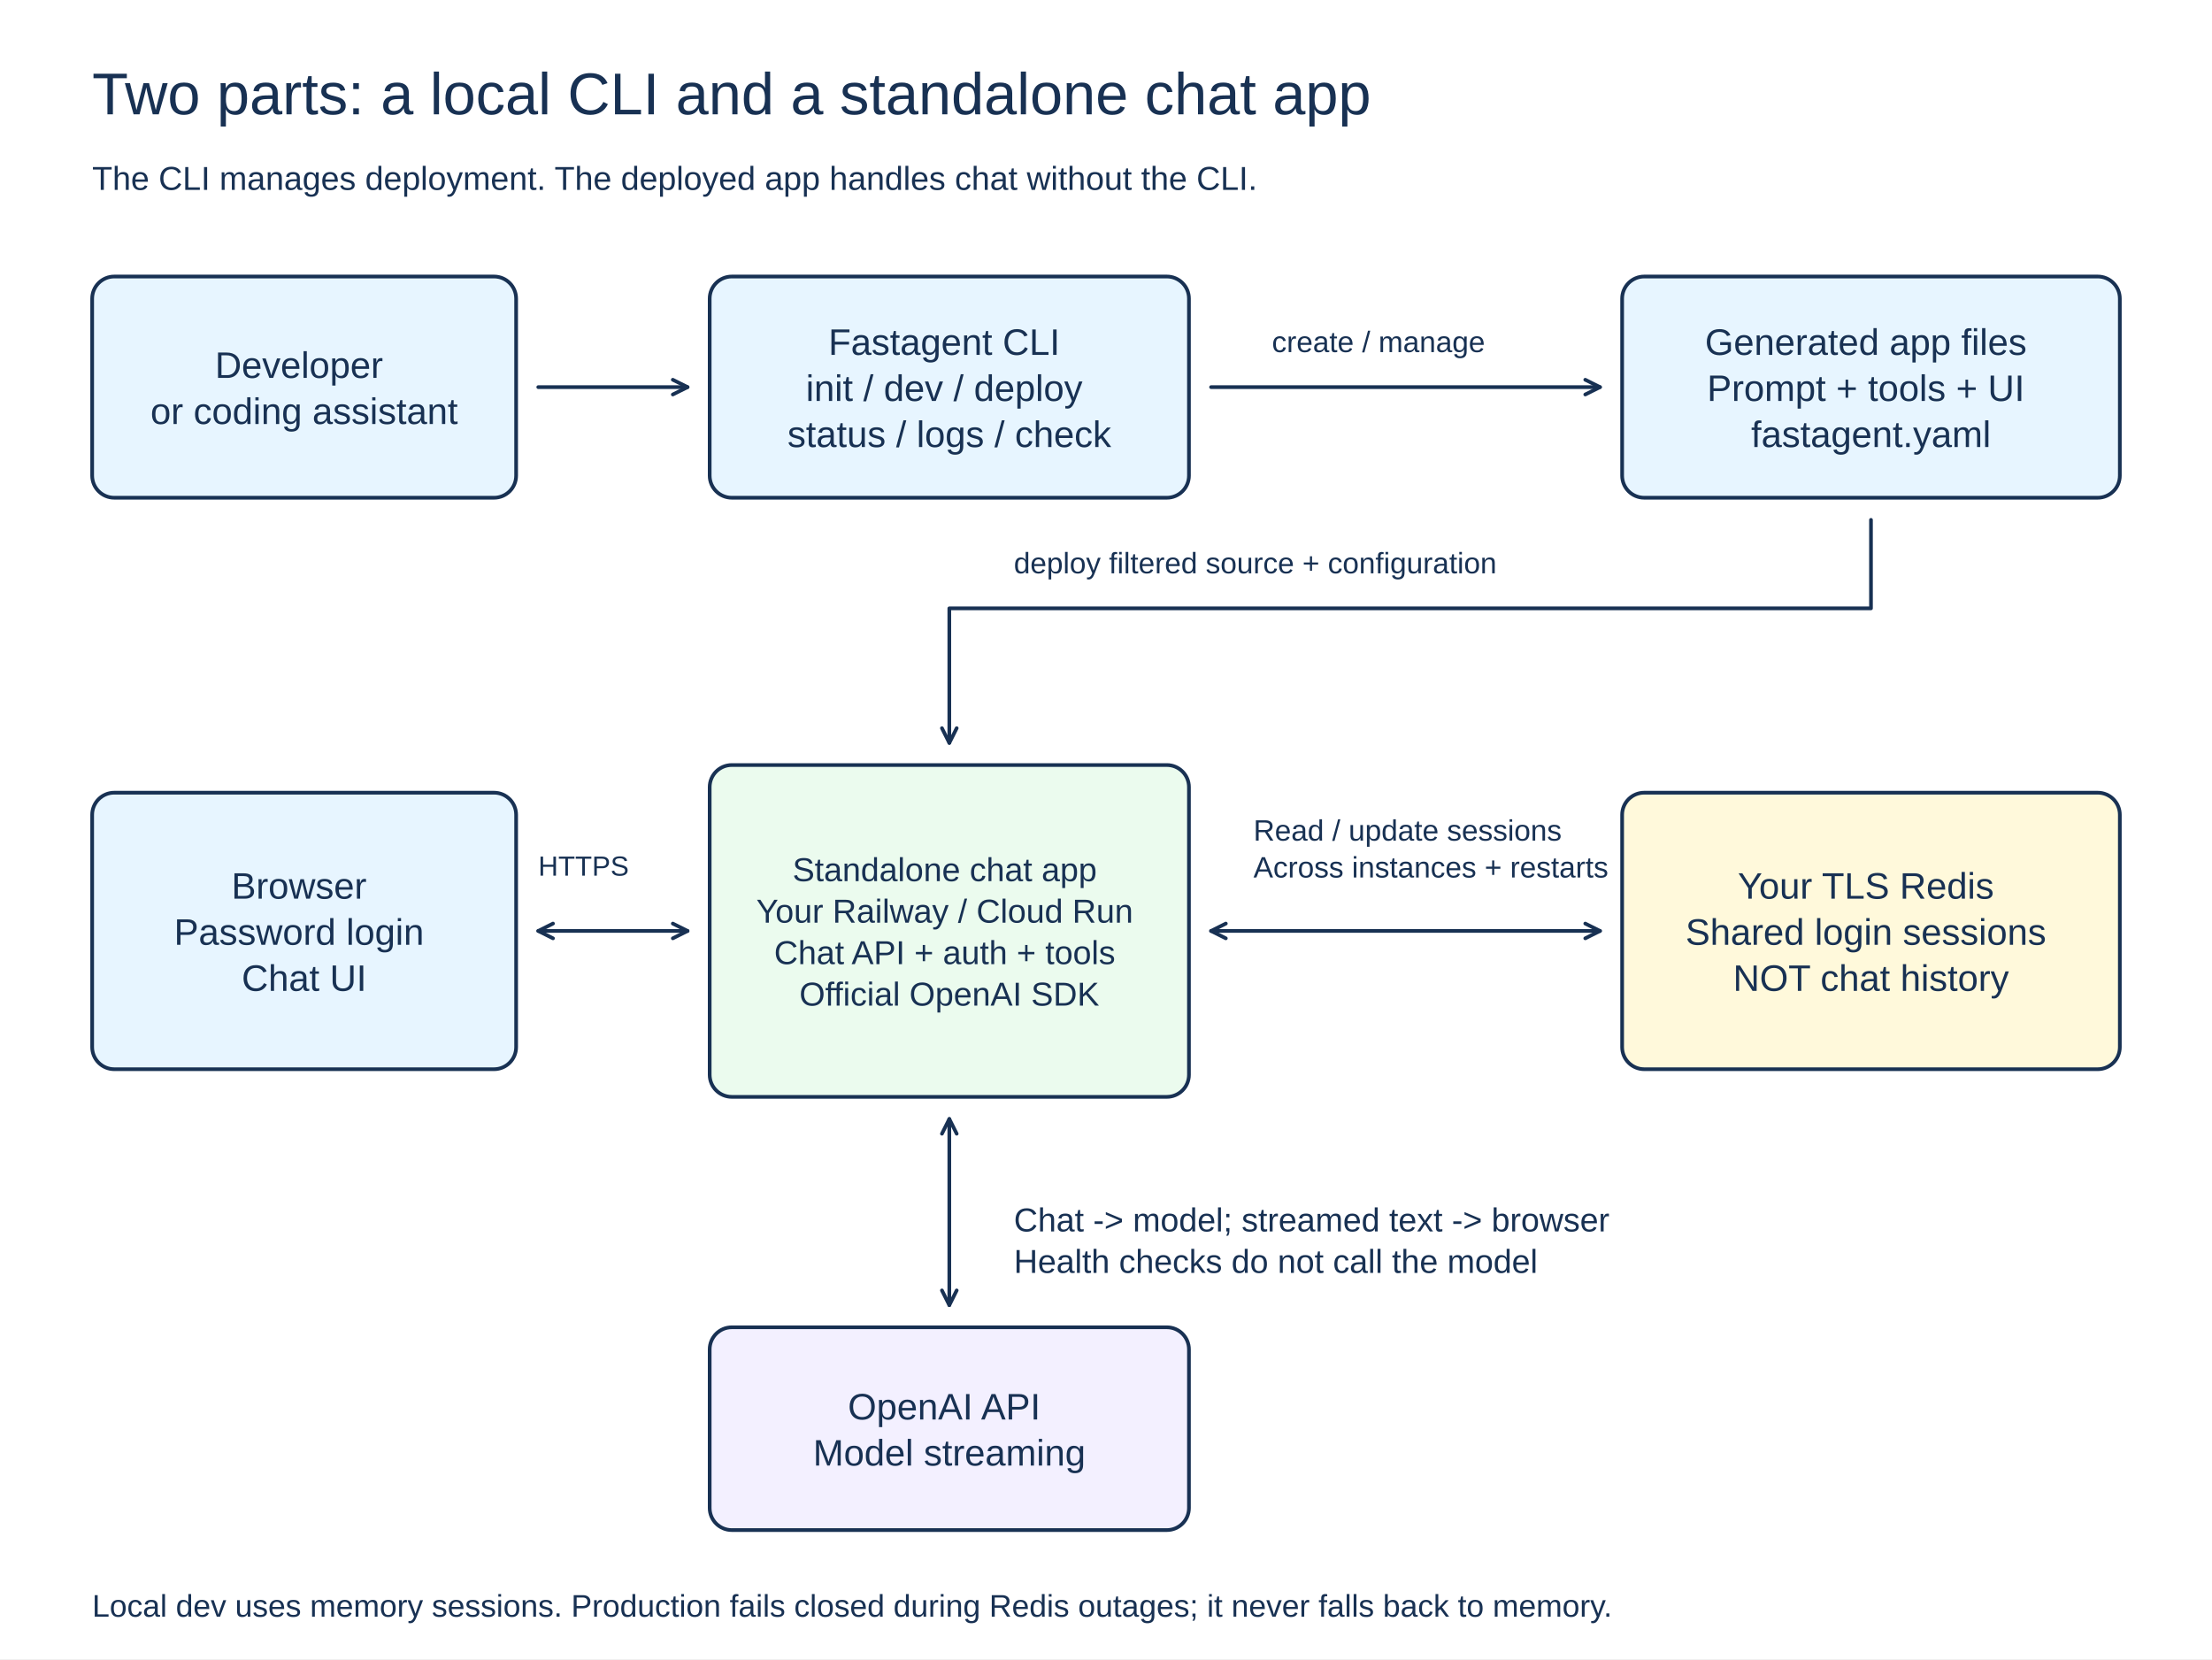
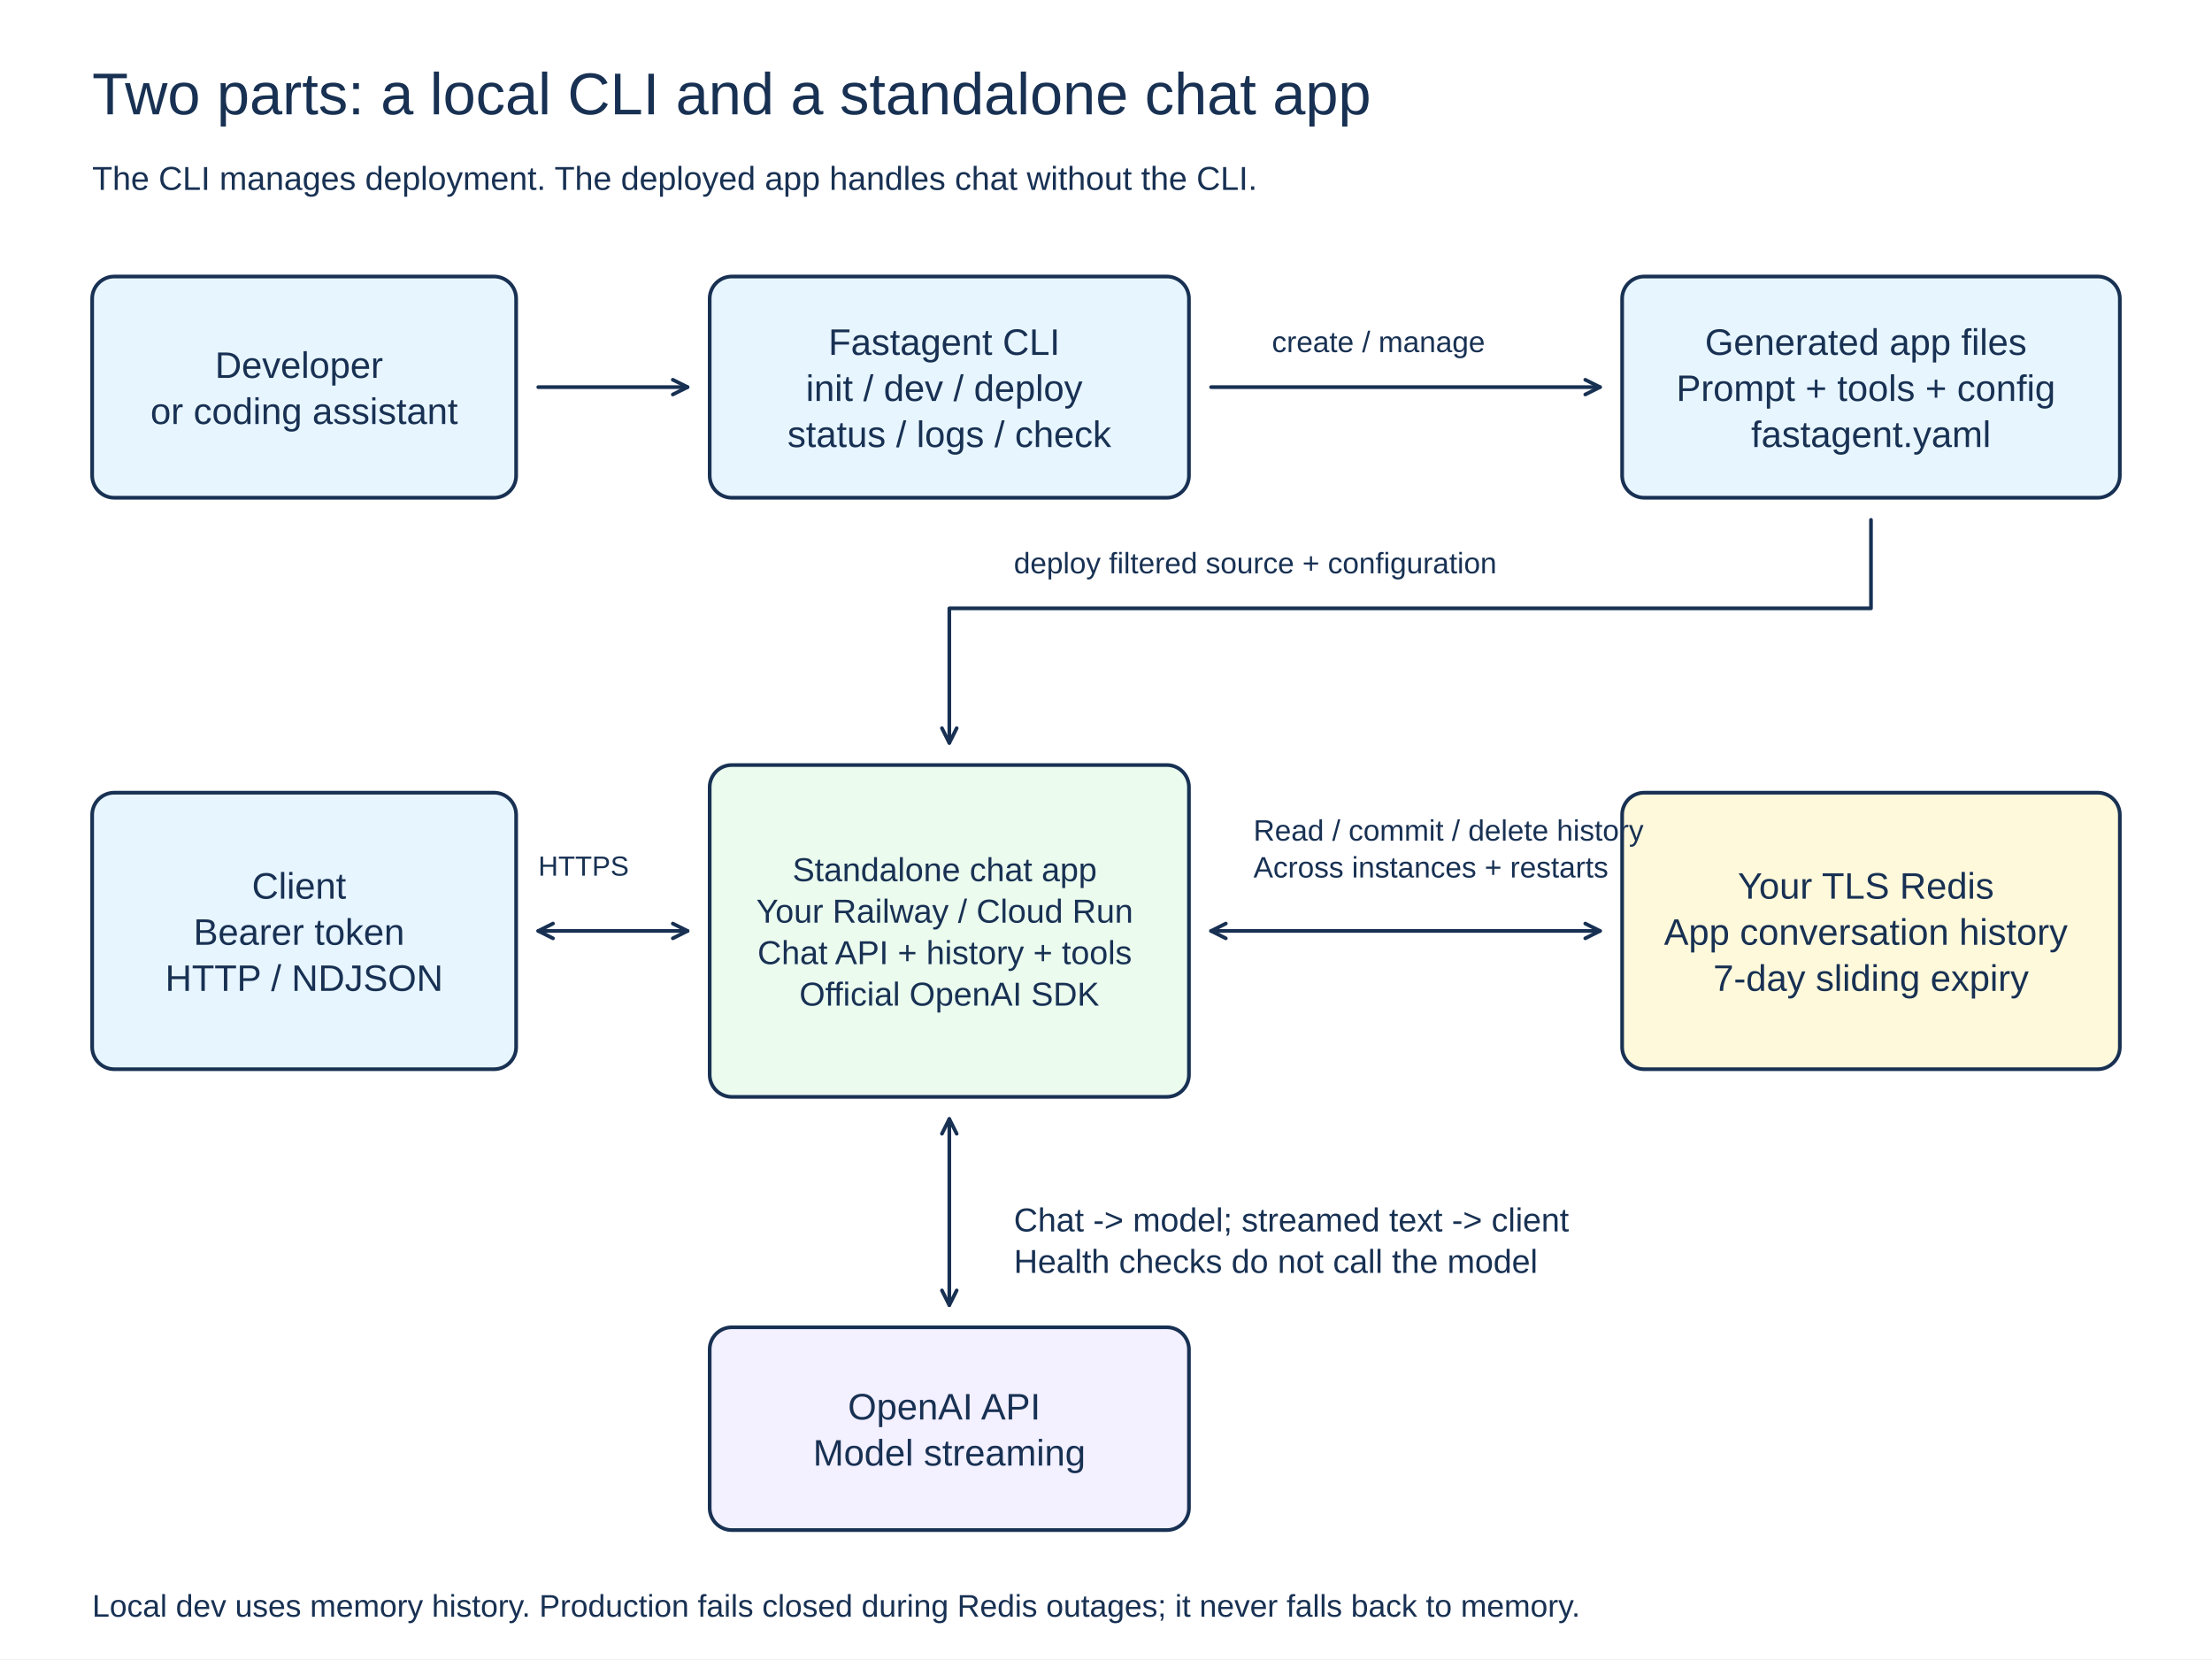
<svg xmlns="http://www.w3.org/2000/svg" width="1200" height="900" viewBox="0 0 1200 900" role="img" aria-labelledby="title description">
  <defs>
    <marker id="arrow" markerWidth="10" markerHeight="10" refX="9" refY="5" orient="auto-start-reverse" markerUnits="userSpaceOnUse">
      <path d="M1,1 L9,5 L1,9" fill="none" stroke="#183153" stroke-width="2" stroke-linecap="round" stroke-linejoin="round" />
    </marker>
  </defs>
  <rect width="1200" height="900" fill="#fff" />
  <text font-family="Arial, Helvetica, sans-serif" font-size="32" fill="#183153" text-anchor="start">
    <tspan x="50" y="62">Two parts: a local CLI and a standalone chat app</tspan>
  </text>
  <text font-family="Arial, Helvetica, sans-serif" font-size="18" fill="#183153" text-anchor="start">
    <tspan x="50" y="103">The CLI manages deployment. The deployed app handles chat without the CLI.</tspan>
  </text>
  <rect x="50" y="150" width="230" height="120" rx="12" fill="#e7f5ff" stroke="#183153" stroke-width="2" />
  <text font-family="Arial, Helvetica, sans-serif" font-size="20" fill="#183153" text-anchor="middle">
    <tspan x="165" y="205">Developer</tspan>
    <tspan x="165" y="230">or coding assistant</tspan>
  </text>
  <rect x="385" y="150" width="260" height="120" rx="12" fill="#e7f5ff" stroke="#183153" stroke-width="2" />
  <text font-family="Arial, Helvetica, sans-serif" font-size="20" fill="#183153" text-anchor="middle">
    <tspan x="515" y="192.5">Fastagent CLI</tspan>
    <tspan x="515" y="217.5">init / dev / deploy</tspan>
    <tspan x="515" y="242.5">status / logs / check</tspan>
  </text>
  <rect x="880" y="150" width="270" height="120" rx="12" fill="#e7f5ff" stroke="#183153" stroke-width="2" />
  <text font-family="Arial, Helvetica, sans-serif" font-size="20" fill="#183153" text-anchor="middle">
    <tspan x="1015" y="192.5">Generated app files</tspan>
-     <tspan x="1015" y="217.5">Prompt + tools + UI</tspan>
+     <tspan x="1015" y="217.5">Prompt + tools + config</tspan>
    <tspan x="1015" y="242.5">fastagent.yaml</tspan>
  </text>
  <path d="M 292 210 L 373 210" fill="none" stroke="#183153" stroke-width="2" stroke-linecap="round" stroke-linejoin="round" marker-end="url(#arrow)" />
  <path d="M 657 210 L 868 210" fill="none" stroke="#183153" stroke-width="2" stroke-linecap="round" stroke-linejoin="round" marker-end="url(#arrow)" />
  <text font-family="Arial, Helvetica, sans-serif" font-size="16" fill="#183153" text-anchor="start">
    <tspan x="690" y="191">create / manage</tspan>
  </text>
  <rect x="50" y="430" width="230" height="150" rx="12" fill="#e7f5ff" stroke="#183153" stroke-width="2" />
  <text font-family="Arial, Helvetica, sans-serif" font-size="20" fill="#183153" text-anchor="middle">
-     <tspan x="165" y="487.5">Browser</tspan>
-     <tspan x="165" y="512.5">Password login</tspan>
-     <tspan x="165" y="537.5">Chat UI</tspan>
+     <tspan x="165" y="487.5">Client</tspan>
+     <tspan x="165" y="512.5">Bearer token</tspan>
+     <tspan x="165" y="537.5">HTTP / NDJSON</tspan>
  </text>
  <rect x="385" y="415" width="260" height="180" rx="12" fill="#ebfbee" stroke="#183153" stroke-width="2" />
  <text font-family="Arial, Helvetica, sans-serif" font-size="18" fill="#183153" text-anchor="middle">
    <tspan x="515" y="478">Standalone chat app</tspan>
    <tspan x="515" y="500.5">Your Railway / Cloud Run</tspan>
-     <tspan x="515" y="523">Chat API + auth + tools</tspan>
+     <tspan x="515" y="523">Chat API + history + tools</tspan>
    <tspan x="515" y="545.5">Official OpenAI SDK</tspan>
  </text>
  <rect x="880" y="430" width="270" height="150" rx="12" fill="#fff9db" stroke="#183153" stroke-width="2" />
  <text font-family="Arial, Helvetica, sans-serif" font-size="20" fill="#183153" text-anchor="middle">
    <tspan x="1015" y="487.5">Your TLS Redis</tspan>
-     <tspan x="1015" y="512.5">Shared login sessions</tspan>
-     <tspan x="1015" y="537.5">NOT chat history</tspan>
+     <tspan x="1015" y="512.5">App conversation history</tspan>
+     <tspan x="1015" y="537.5">7-day sliding expiry</tspan>
  </text>
  <rect x="385" y="720" width="260" height="110" rx="12" fill="#f3f0ff" stroke="#183153" stroke-width="2" />
  <text font-family="Arial, Helvetica, sans-serif" font-size="20" fill="#183153" text-anchor="middle">
    <tspan x="515" y="770">OpenAI API</tspan>
    <tspan x="515" y="795">Model streaming</tspan>
  </text>
  <path d="M 1015 282 L 1015 330 L 515 330 L 515 403" fill="none" stroke="#183153" stroke-width="2" stroke-linecap="round" stroke-linejoin="round" marker-end="url(#arrow)" />
  <text font-family="Arial, Helvetica, sans-serif" font-size="16" fill="#183153" text-anchor="start">
    <tspan x="550" y="311">deploy filtered source + configuration</tspan>
  </text>
  <path d="M 292 505 L 373 505" fill="none" stroke="#183153" stroke-width="2" stroke-linecap="round" stroke-linejoin="round" marker-end="url(#arrow)" marker-start="url(#arrow)" />
  <text font-family="Arial, Helvetica, sans-serif" font-size="15" fill="#183153" text-anchor="start">
    <tspan x="292" y="475">HTTPS</tspan>
  </text>
  <path d="M 657 505 L 868 505" fill="none" stroke="#183153" stroke-width="2" stroke-linecap="round" stroke-linejoin="round" marker-end="url(#arrow)" marker-start="url(#arrow)" />
  <text font-family="Arial, Helvetica, sans-serif" font-size="16" fill="#183153" text-anchor="start">
-     <tspan x="680" y="456">Read / update sessions</tspan>
+     <tspan x="680" y="456">Read / commit / delete history</tspan>
    <tspan x="680" y="476">Across instances + restarts</tspan>
  </text>
  <path d="M 515 607 L 515 708" fill="none" stroke="#183153" stroke-width="2" stroke-linecap="round" stroke-linejoin="round" marker-end="url(#arrow)" marker-start="url(#arrow)" />
  <text font-family="Arial, Helvetica, sans-serif" font-size="18" fill="#183153" text-anchor="start">
-     <tspan x="550" y="668">Chat -&gt; model; streamed text -&gt; browser</tspan>
+     <tspan x="550" y="668">Chat -&gt; model; streamed text -&gt; client</tspan>
    <tspan x="550" y="690.5">Health checks do not call the model</tspan>
  </text>
  <text font-family="Arial, Helvetica, sans-serif" font-size="17" fill="#183153" text-anchor="start">
-     <tspan x="50" y="877">Local dev uses memory sessions. Production fails closed during Redis outages; it never falls back to memory.</tspan>
+     <tspan x="50" y="877">Local dev uses memory history. Production fails closed during Redis outages; it never falls back to memory.</tspan>
  </text>
</svg>
